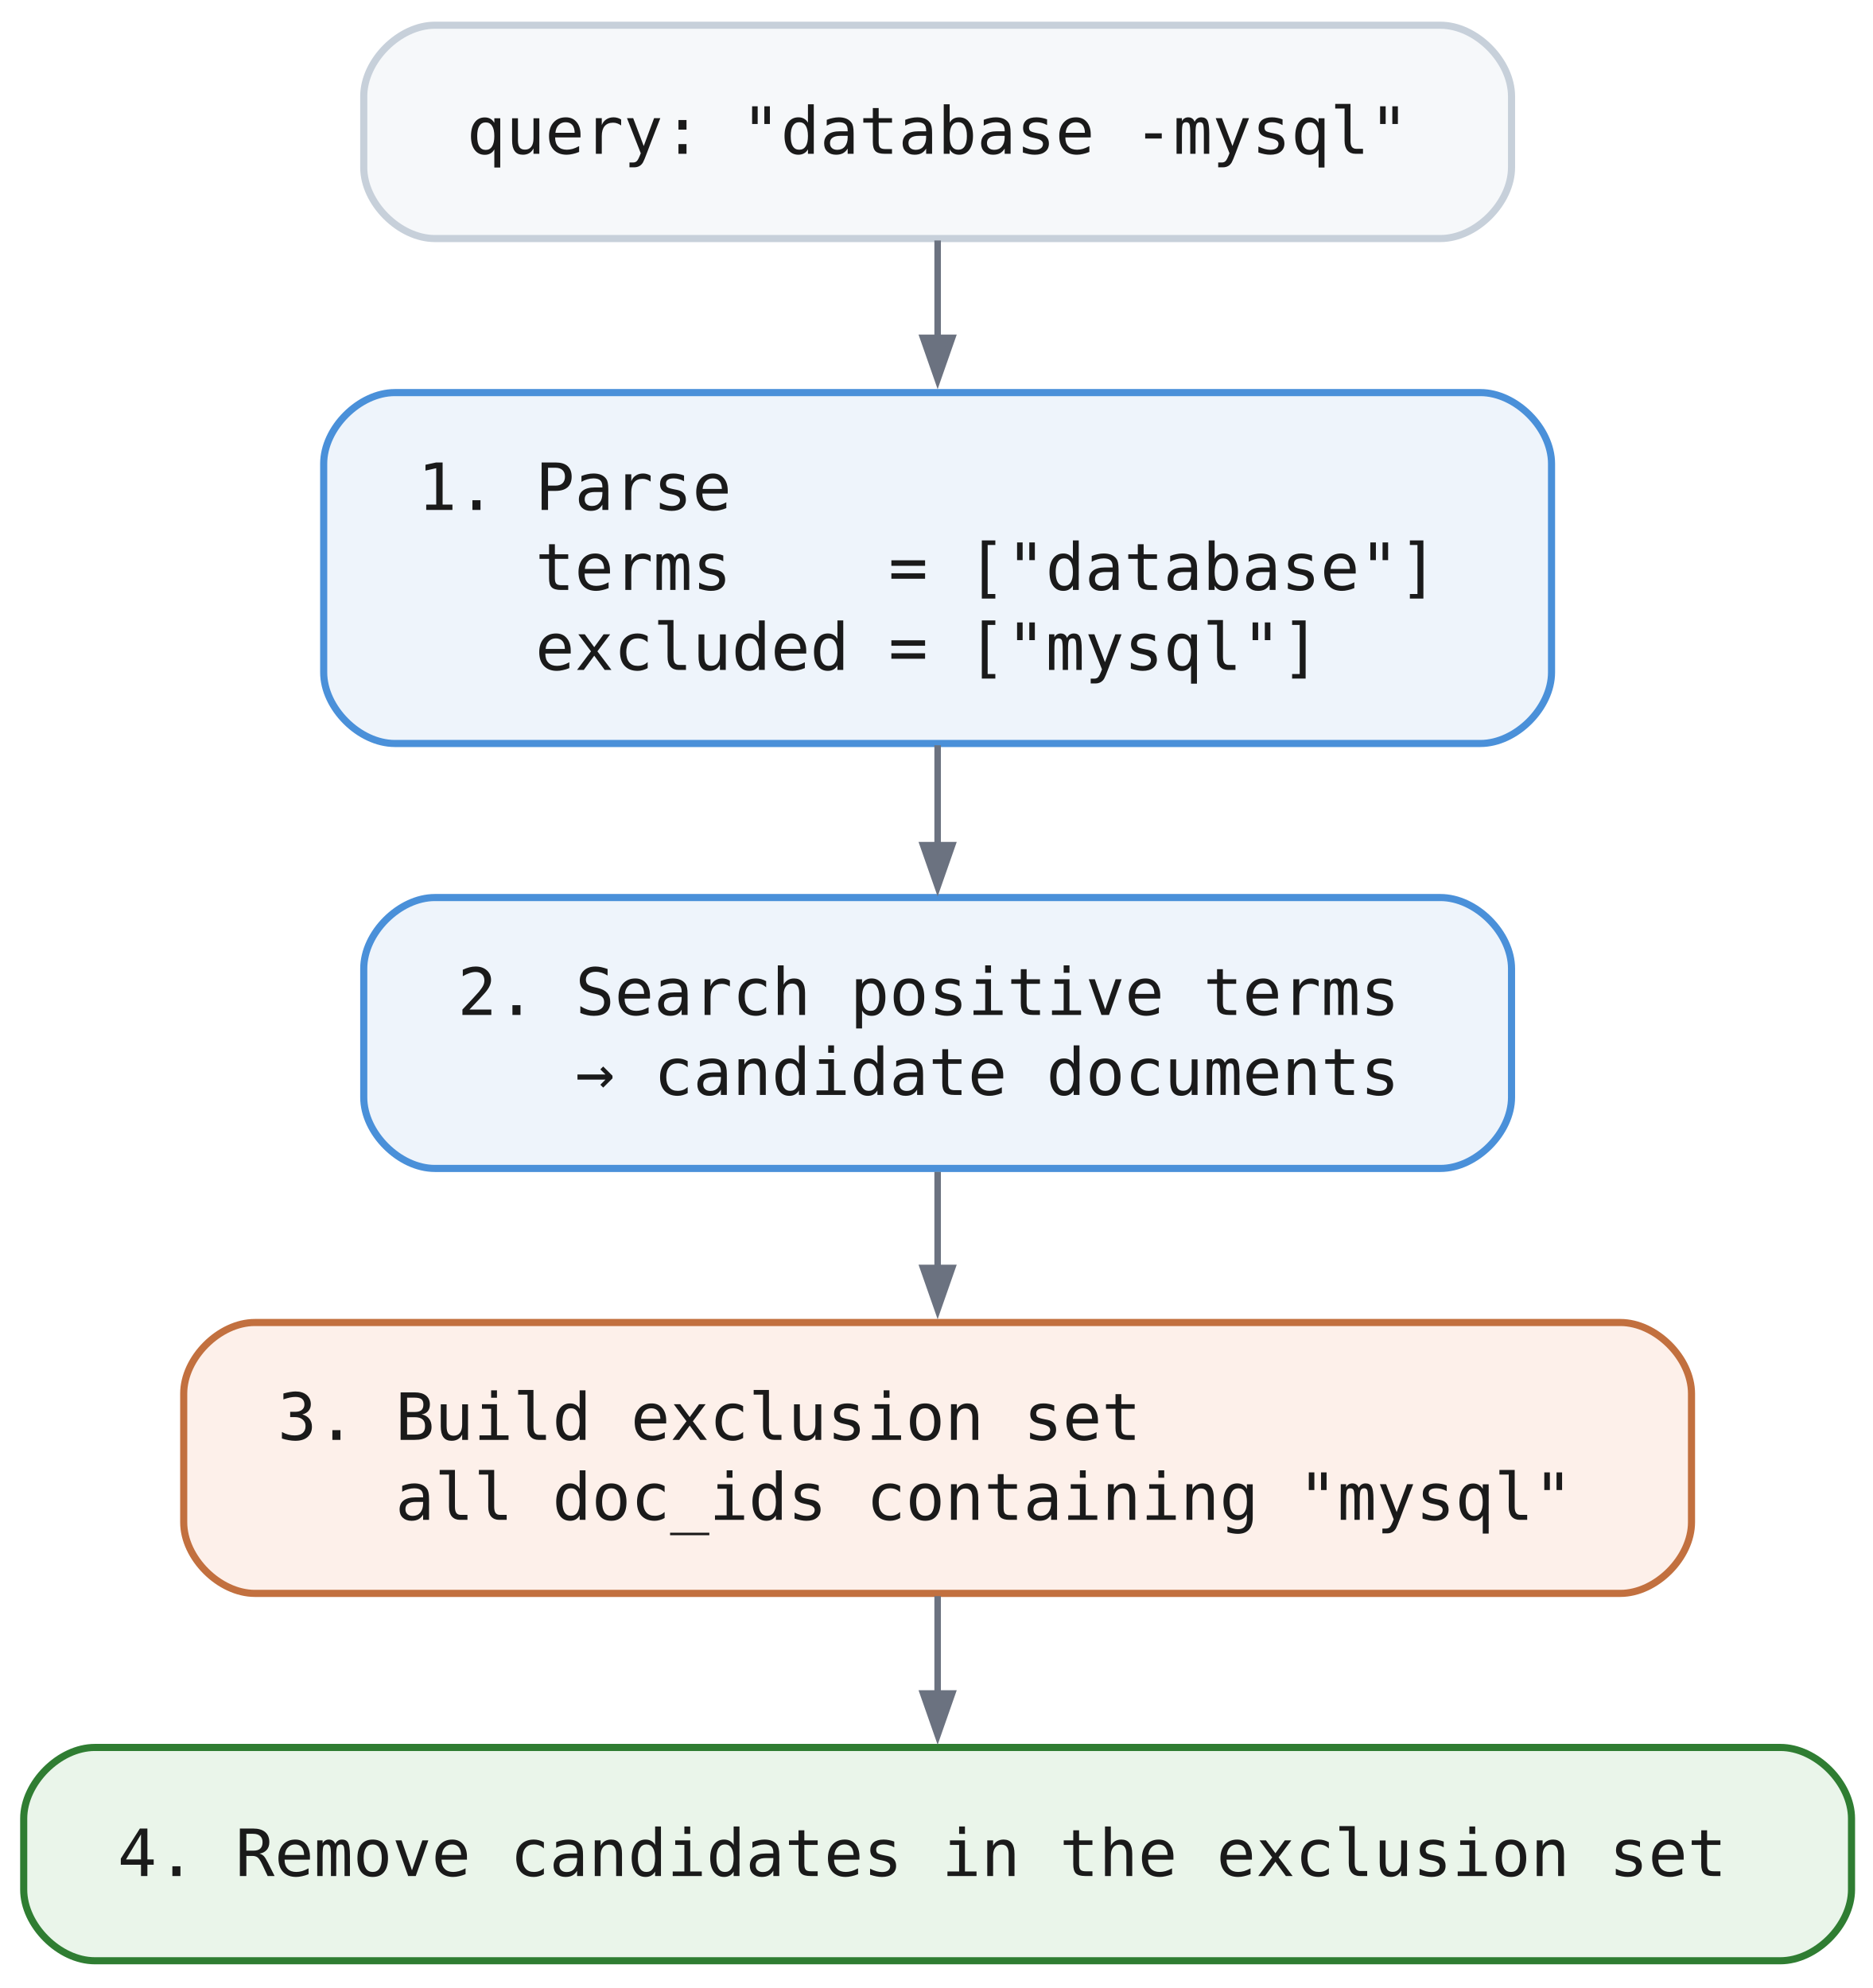
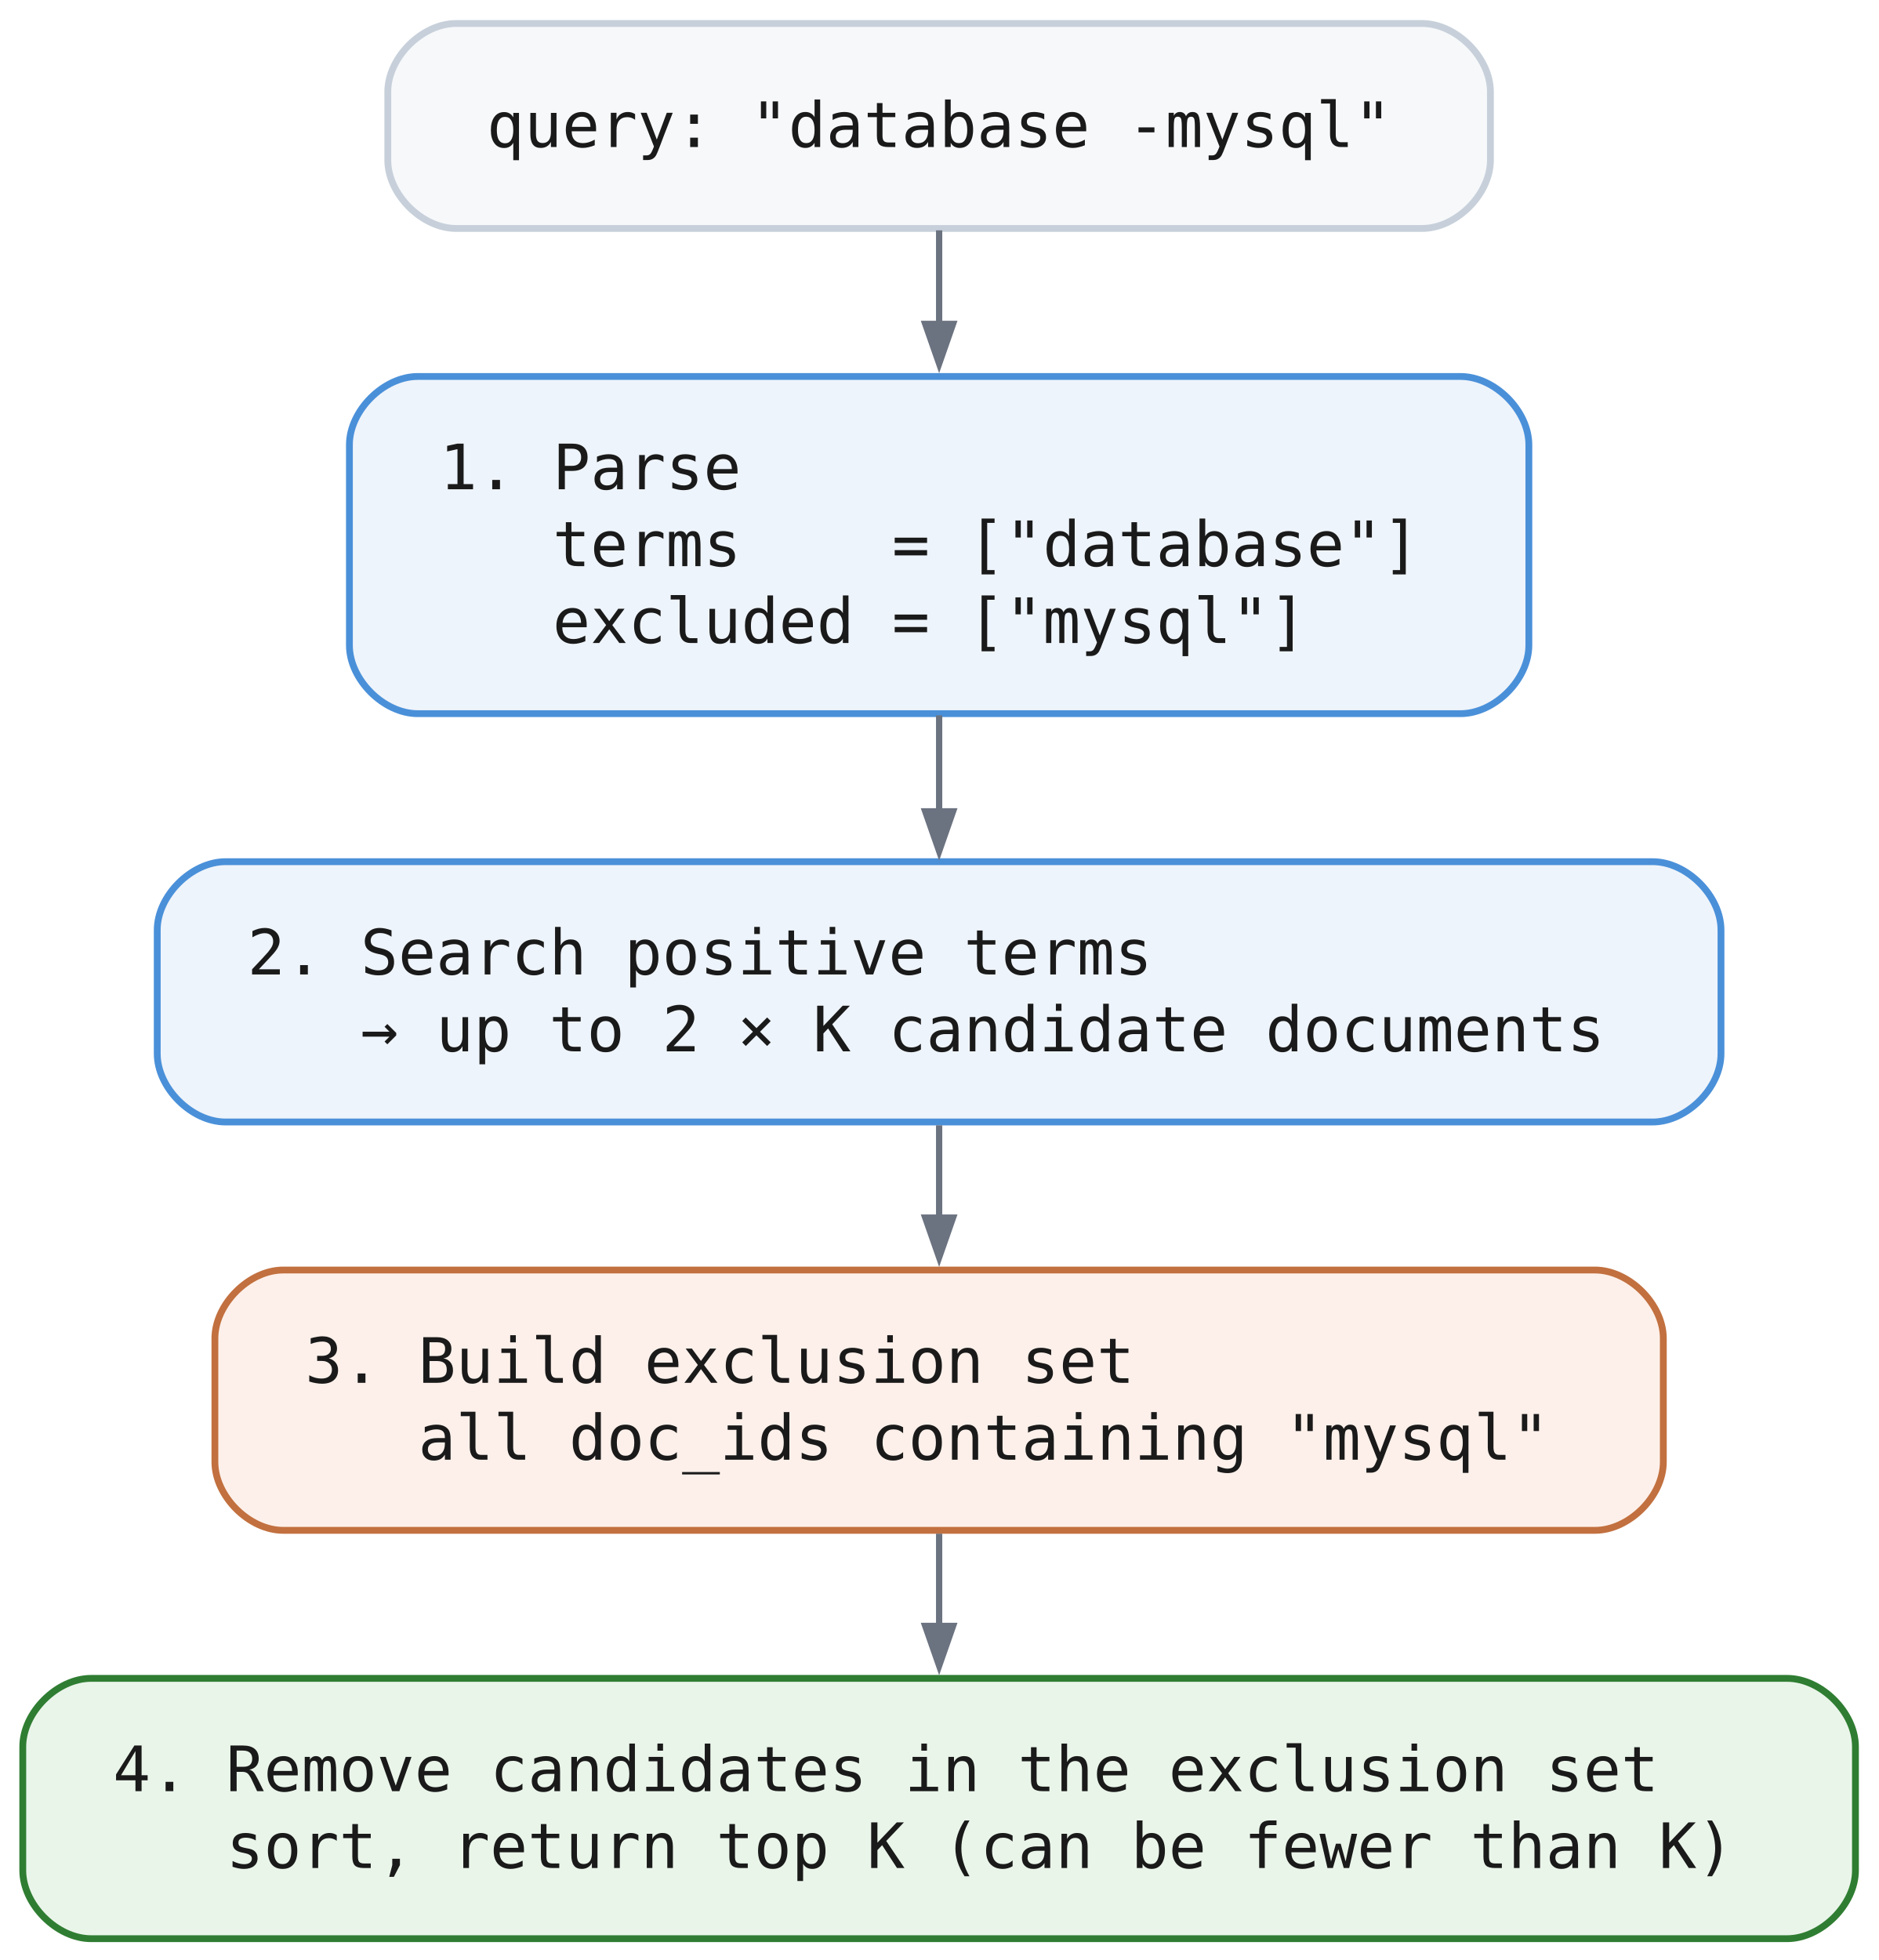
- <svg xmlns="http://www.w3.org/2000/svg" width="421" height="447" viewBox="0.00 0.00 316.00 335.00">
-   <g id="graph0" class="graph" transform="scale(1 1) rotate(0) translate(4 330.66)">
+ <svg xmlns="http://www.w3.org/2000/svg" width="440" height="459" viewBox="0.00 0.00 330.00 344.00">
+   <g id="graph0" class="graph" transform="scale(1 1) rotate(0) translate(4 340.38)">
    <g id="node1" class="node">
-       <path fill="#f6f8fa" stroke="#c7d0da" stroke-width="1.2" d="M239.06,-326.66C239.06,-326.66 69.38,-326.66 69.38,-326.66 63.38,-326.66 57.38,-320.66 57.38,-314.66 57.38,-314.66 57.38,-302.66 57.38,-302.66 57.38,-296.66 63.38,-290.66 69.38,-290.66 69.38,-290.66 239.06,-290.66 239.06,-290.66 245.06,-290.66 251.06,-296.66 251.06,-302.66 251.06,-302.66 251.06,-314.66 251.06,-314.66 251.06,-320.66 245.06,-326.66 239.06,-326.66" />
-       <text xml:space="preserve" text-anchor="middle" x="154.22" y="-304.96" font-family="Menlo,Consolas,monospace" font-size="11.00" fill="#1a1a1a">query: "database -mysql"</text>
+       <path fill="#f6f8fa" stroke="#c7d0da" stroke-width="1.2" d="M245.81,-336.38C245.81,-336.38 76.13,-336.38 76.13,-336.38 70.12,-336.38 64.12,-330.38 64.12,-324.38 64.12,-324.38 64.12,-312.38 64.12,-312.38 64.12,-306.38 70.12,-300.38 76.12,-300.38 76.12,-300.38 245.81,-300.38 245.81,-300.38 251.81,-300.38 257.81,-306.38 257.81,-312.38 257.81,-312.38 257.81,-324.38 257.81,-324.38 257.81,-330.38 251.81,-336.38 245.81,-336.38" />
+       <text xml:space="preserve" text-anchor="middle" x="160.97" y="-314.68" font-family="Menlo,Consolas,monospace" font-size="11.00" fill="#1a1a1a">query: "database -mysql"</text>
    </g>
    <g id="node2" class="node">
-       <path fill="#eef4fb" stroke="#4a90d9" stroke-width="1.2" d="M245.81,-264.66C245.81,-264.66 62.62,-264.66 62.62,-264.66 56.62,-264.66 50.62,-258.66 50.62,-252.66 50.62,-252.66 50.62,-217.44 50.62,-217.44 50.62,-211.44 56.62,-205.44 62.62,-205.44 62.62,-205.44 245.81,-205.44 245.81,-205.44 251.81,-205.44 257.81,-211.44 257.81,-217.44 257.81,-217.44 257.81,-252.66 257.81,-252.66 257.81,-258.66 251.81,-264.66 245.81,-264.66" />
-       <text xml:space="preserve" text-anchor="start" x="66.47" y="-244.85" font-family="Menlo,Consolas,monospace" font-size="11.00" fill="#1a1a1a">1. Parse</text>
-       <text xml:space="preserve" text-anchor="start" x="66.47" y="-231.35" font-family="Menlo,Consolas,monospace" font-size="11.00" fill="#1a1a1a">   terms    = ["database"]</text>
-       <text xml:space="preserve" text-anchor="start" x="66.47" y="-217.85" font-family="Menlo,Consolas,monospace" font-size="11.00" fill="#1a1a1a">   excluded = ["mysql"]</text>
+       <path fill="#eef4fb" stroke="#4a90d9" stroke-width="1.2" d="M252.56,-274.38C252.56,-274.38 69.38,-274.38 69.38,-274.38 63.38,-274.38 57.38,-268.38 57.38,-262.38 57.38,-262.38 57.38,-227.16 57.38,-227.16 57.38,-221.16 63.38,-215.16 69.38,-215.16 69.38,-215.16 252.56,-215.16 252.56,-215.16 258.56,-215.16 264.56,-221.16 264.56,-227.16 264.56,-227.16 264.56,-262.38 264.56,-262.38 264.56,-268.38 258.56,-274.38 252.56,-274.38" />
+       <text xml:space="preserve" text-anchor="start" x="73.22" y="-254.57" font-family="Menlo,Consolas,monospace" font-size="11.00" fill="#1a1a1a">1. Parse</text>
+       <text xml:space="preserve" text-anchor="start" x="73.22" y="-241.07" font-family="Menlo,Consolas,monospace" font-size="11.00" fill="#1a1a1a">   terms    = ["database"]</text>
+       <text xml:space="preserve" text-anchor="start" x="73.22" y="-227.57" font-family="Menlo,Consolas,monospace" font-size="11.00" fill="#1a1a1a">   excluded = ["mysql"]</text>
    </g>
    <g id="edge1" class="edge">
-       <path fill="none" stroke="#6b7280" stroke-width="1.1" d="M154.22,-290.33C154.22,-285.26 154.22,-279.52 154.22,-273.72" />
-       <polygon fill="#6b7280" stroke="#6b7280" stroke-width="1.1" points="156.67,-273.9 154.22,-266.9 151.77,-273.9 156.67,-273.9" />
+       <path fill="none" stroke="#6b7280" stroke-width="1.1" d="M160.97,-300.05C160.97,-294.98 160.97,-289.24 160.97,-283.44" />
+       <polygon fill="#6b7280" stroke="#6b7280" stroke-width="1.1" points="163.42,-283.62 160.97,-276.62 158.52,-283.62 163.42,-283.62" />
    </g>
    <g id="node3" class="node">
-       <path fill="#eef4fb" stroke="#4a90d9" stroke-width="1.2" d="M239.06,-179.44C239.06,-179.44 69.38,-179.44 69.38,-179.44 63.38,-179.44 57.38,-173.44 57.38,-167.44 57.38,-167.44 57.38,-145.72 57.38,-145.72 57.38,-139.72 63.38,-133.72 69.38,-133.72 69.38,-133.72 239.06,-133.72 239.06,-133.72 245.06,-133.72 251.06,-139.72 251.06,-145.72 251.06,-145.72 251.06,-167.44 251.06,-167.44 251.06,-173.44 245.06,-179.44 239.06,-179.44" />
-       <text xml:space="preserve" text-anchor="start" x="73.22" y="-159.63" font-family="Menlo,Consolas,monospace" font-size="11.00" fill="#1a1a1a">2. Search positive terms</text>
-       <text xml:space="preserve" text-anchor="start" x="73.22" y="-146.13" font-family="Menlo,Consolas,monospace" font-size="11.00" fill="#1a1a1a">   → candidate documents</text>
+       <path fill="#eef4fb" stroke="#4a90d9" stroke-width="1.2" d="M286.31,-189.16C286.31,-189.16 35.62,-189.16 35.62,-189.16 29.62,-189.16 23.62,-183.16 23.62,-177.16 23.62,-177.16 23.62,-155.44 23.62,-155.44 23.62,-149.44 29.62,-143.44 35.62,-143.44 35.62,-143.44 286.31,-143.44 286.31,-143.44 292.31,-143.44 298.31,-149.44 298.31,-155.44 298.31,-155.44 298.31,-177.16 298.31,-177.16 298.31,-183.16 292.31,-189.16 286.31,-189.16" />
+       <text xml:space="preserve" text-anchor="start" x="39.47" y="-169.35" font-family="Menlo,Consolas,monospace" font-size="11.00" fill="#1a1a1a">2. Search positive terms</text>
+       <text xml:space="preserve" text-anchor="start" x="39.47" y="-155.85" font-family="Menlo,Consolas,monospace" font-size="11.00" fill="#1a1a1a">   → up to 2 × K candidate documents</text>
    </g>
    <g id="edge2" class="edge">
-       <path fill="none" stroke="#6b7280" stroke-width="1.1" d="M154.22,-205.14C154.22,-199.59 154.22,-193.76 154.22,-188.16" />
-       <polygon fill="#6b7280" stroke="#6b7280" stroke-width="1.1" points="156.67,-188.28 154.22,-181.28 151.77,-188.28 156.67,-188.28" />
+       <path fill="none" stroke="#6b7280" stroke-width="1.1" d="M160.97,-214.86C160.97,-209.31 160.97,-203.48 160.97,-197.88" />
+       <polygon fill="#6b7280" stroke="#6b7280" stroke-width="1.1" points="163.42,-198 160.97,-191 158.52,-198 163.42,-198" />
    </g>
    <g id="node4" class="node">
-       <path fill="#fdf0ea" stroke="#c2703f" stroke-width="1.2" d="M269.43,-107.72C269.43,-107.72 39,-107.72 39,-107.72 33,-107.72 27,-101.72 27,-95.72 27,-95.72 27,-74 27,-74 27,-68 33,-62 39,-62 39,-62 269.43,-62 269.43,-62 275.43,-62 281.43,-68 281.43,-74 281.43,-74 281.43,-95.72 281.43,-95.72 281.43,-101.72 275.43,-107.72 269.43,-107.72" />
-       <text xml:space="preserve" text-anchor="start" x="42.84" y="-87.91" font-family="Menlo,Consolas,monospace" font-size="11.00" fill="#1a1a1a">3. Build exclusion set</text>
-       <text xml:space="preserve" text-anchor="start" x="42.84" y="-74.41" font-family="Menlo,Consolas,monospace" font-size="11.00" fill="#1a1a1a">   all doc_ids containing "mysql"</text>
+       <path fill="#fdf0ea" stroke="#c2703f" stroke-width="1.2" d="M276.18,-117.44C276.18,-117.44 45.75,-117.44 45.75,-117.44 39.75,-117.44 33.75,-111.44 33.75,-105.44 33.75,-105.44 33.75,-83.72 33.75,-83.72 33.75,-77.72 39.75,-71.72 45.75,-71.72 45.75,-71.72 276.18,-71.72 276.18,-71.72 282.18,-71.72 288.18,-77.72 288.18,-83.72 288.18,-83.72 288.18,-105.44 288.18,-105.44 288.18,-111.44 282.18,-117.44 276.18,-117.44" />
+       <text xml:space="preserve" text-anchor="start" x="49.59" y="-97.63" font-family="Menlo,Consolas,monospace" font-size="11.00" fill="#1a1a1a">3. Build exclusion set</text>
+       <text xml:space="preserve" text-anchor="start" x="49.59" y="-84.13" font-family="Menlo,Consolas,monospace" font-size="11.00" fill="#1a1a1a">   all doc_ids containing "mysql"</text>
    </g>
    <g id="edge3" class="edge">
-       <path fill="none" stroke="#6b7280" stroke-width="1.1" d="M154.22,-133.14C154.22,-127.91 154.22,-122.26 154.22,-116.74" />
-       <polygon fill="#6b7280" stroke="#6b7280" stroke-width="1.1" points="156.67,-116.93 154.22,-109.93 151.77,-116.93 156.67,-116.93" />
+       <path fill="none" stroke="#6b7280" stroke-width="1.1" d="M160.97,-142.86C160.97,-137.63 160.97,-131.98 160.97,-126.46" />
+       <polygon fill="#6b7280" stroke="#6b7280" stroke-width="1.1" points="163.42,-126.65 160.97,-119.65 158.52,-126.65 163.42,-126.65" />
    </g>
    <g id="node5" class="node">
-       <path fill="#eaf5ea" stroke="#2f7d32" stroke-width="1.2" d="M296.43,-36C296.43,-36 12,-36 12,-36 6,-36 0,-30 0,-24 0,-24 0,-12 0,-12 0,-6 6,0 12,0 12,0 296.43,0 296.43,0 302.43,0 308.43,-6 308.43,-12 308.43,-12 308.43,-24 308.43,-24 308.43,-30 302.43,-36 296.43,-36" />
-       <text xml:space="preserve" text-anchor="start" x="15.84" y="-14.3" font-family="Menlo,Consolas,monospace" font-size="11.00" fill="#1a1a1a">4. Remove candidates in the exclusion set</text>
+       <path fill="#eaf5ea" stroke="#2f7d32" stroke-width="1.2" d="M309.93,-45.72C309.93,-45.72 12,-45.72 12,-45.72 6,-45.72 0,-39.72 0,-33.72 0,-33.72 0,-12 0,-12 0,-6 6,0 12,0 12,0 309.93,0 309.93,0 315.93,0 321.93,-6 321.93,-12 321.93,-12 321.93,-33.72 321.93,-33.72 321.93,-39.72 315.93,-45.72 309.93,-45.72" />
+       <text xml:space="preserve" text-anchor="start" x="15.84" y="-25.91" font-family="Menlo,Consolas,monospace" font-size="11.00" fill="#1a1a1a">4. Remove candidates in the exclusion set</text>
+       <text xml:space="preserve" text-anchor="start" x="15.84" y="-12.41" font-family="Menlo,Consolas,monospace" font-size="11.00" fill="#1a1a1a">   sort, return top K (can be fewer than K)</text>
    </g>
    <g id="edge4" class="edge">
-       <path fill="none" stroke="#6b7280" stroke-width="1.1" d="M154.22,-61.54C154.22,-56.15 154.22,-50.35 154.22,-44.82" />
-       <polygon fill="#6b7280" stroke="#6b7280" stroke-width="1.1" points="156.67,-45.11 154.22,-38.11 151.77,-45.11 156.67,-45.11" />
+       <path fill="none" stroke="#6b7280" stroke-width="1.1" d="M160.97,-71.14C160.97,-65.91 160.97,-60.26 160.97,-54.74" />
+       <polygon fill="#6b7280" stroke="#6b7280" stroke-width="1.1" points="163.42,-54.93 160.97,-47.93 158.52,-54.93 163.42,-54.93" />
    </g>
  </g>
</svg>
